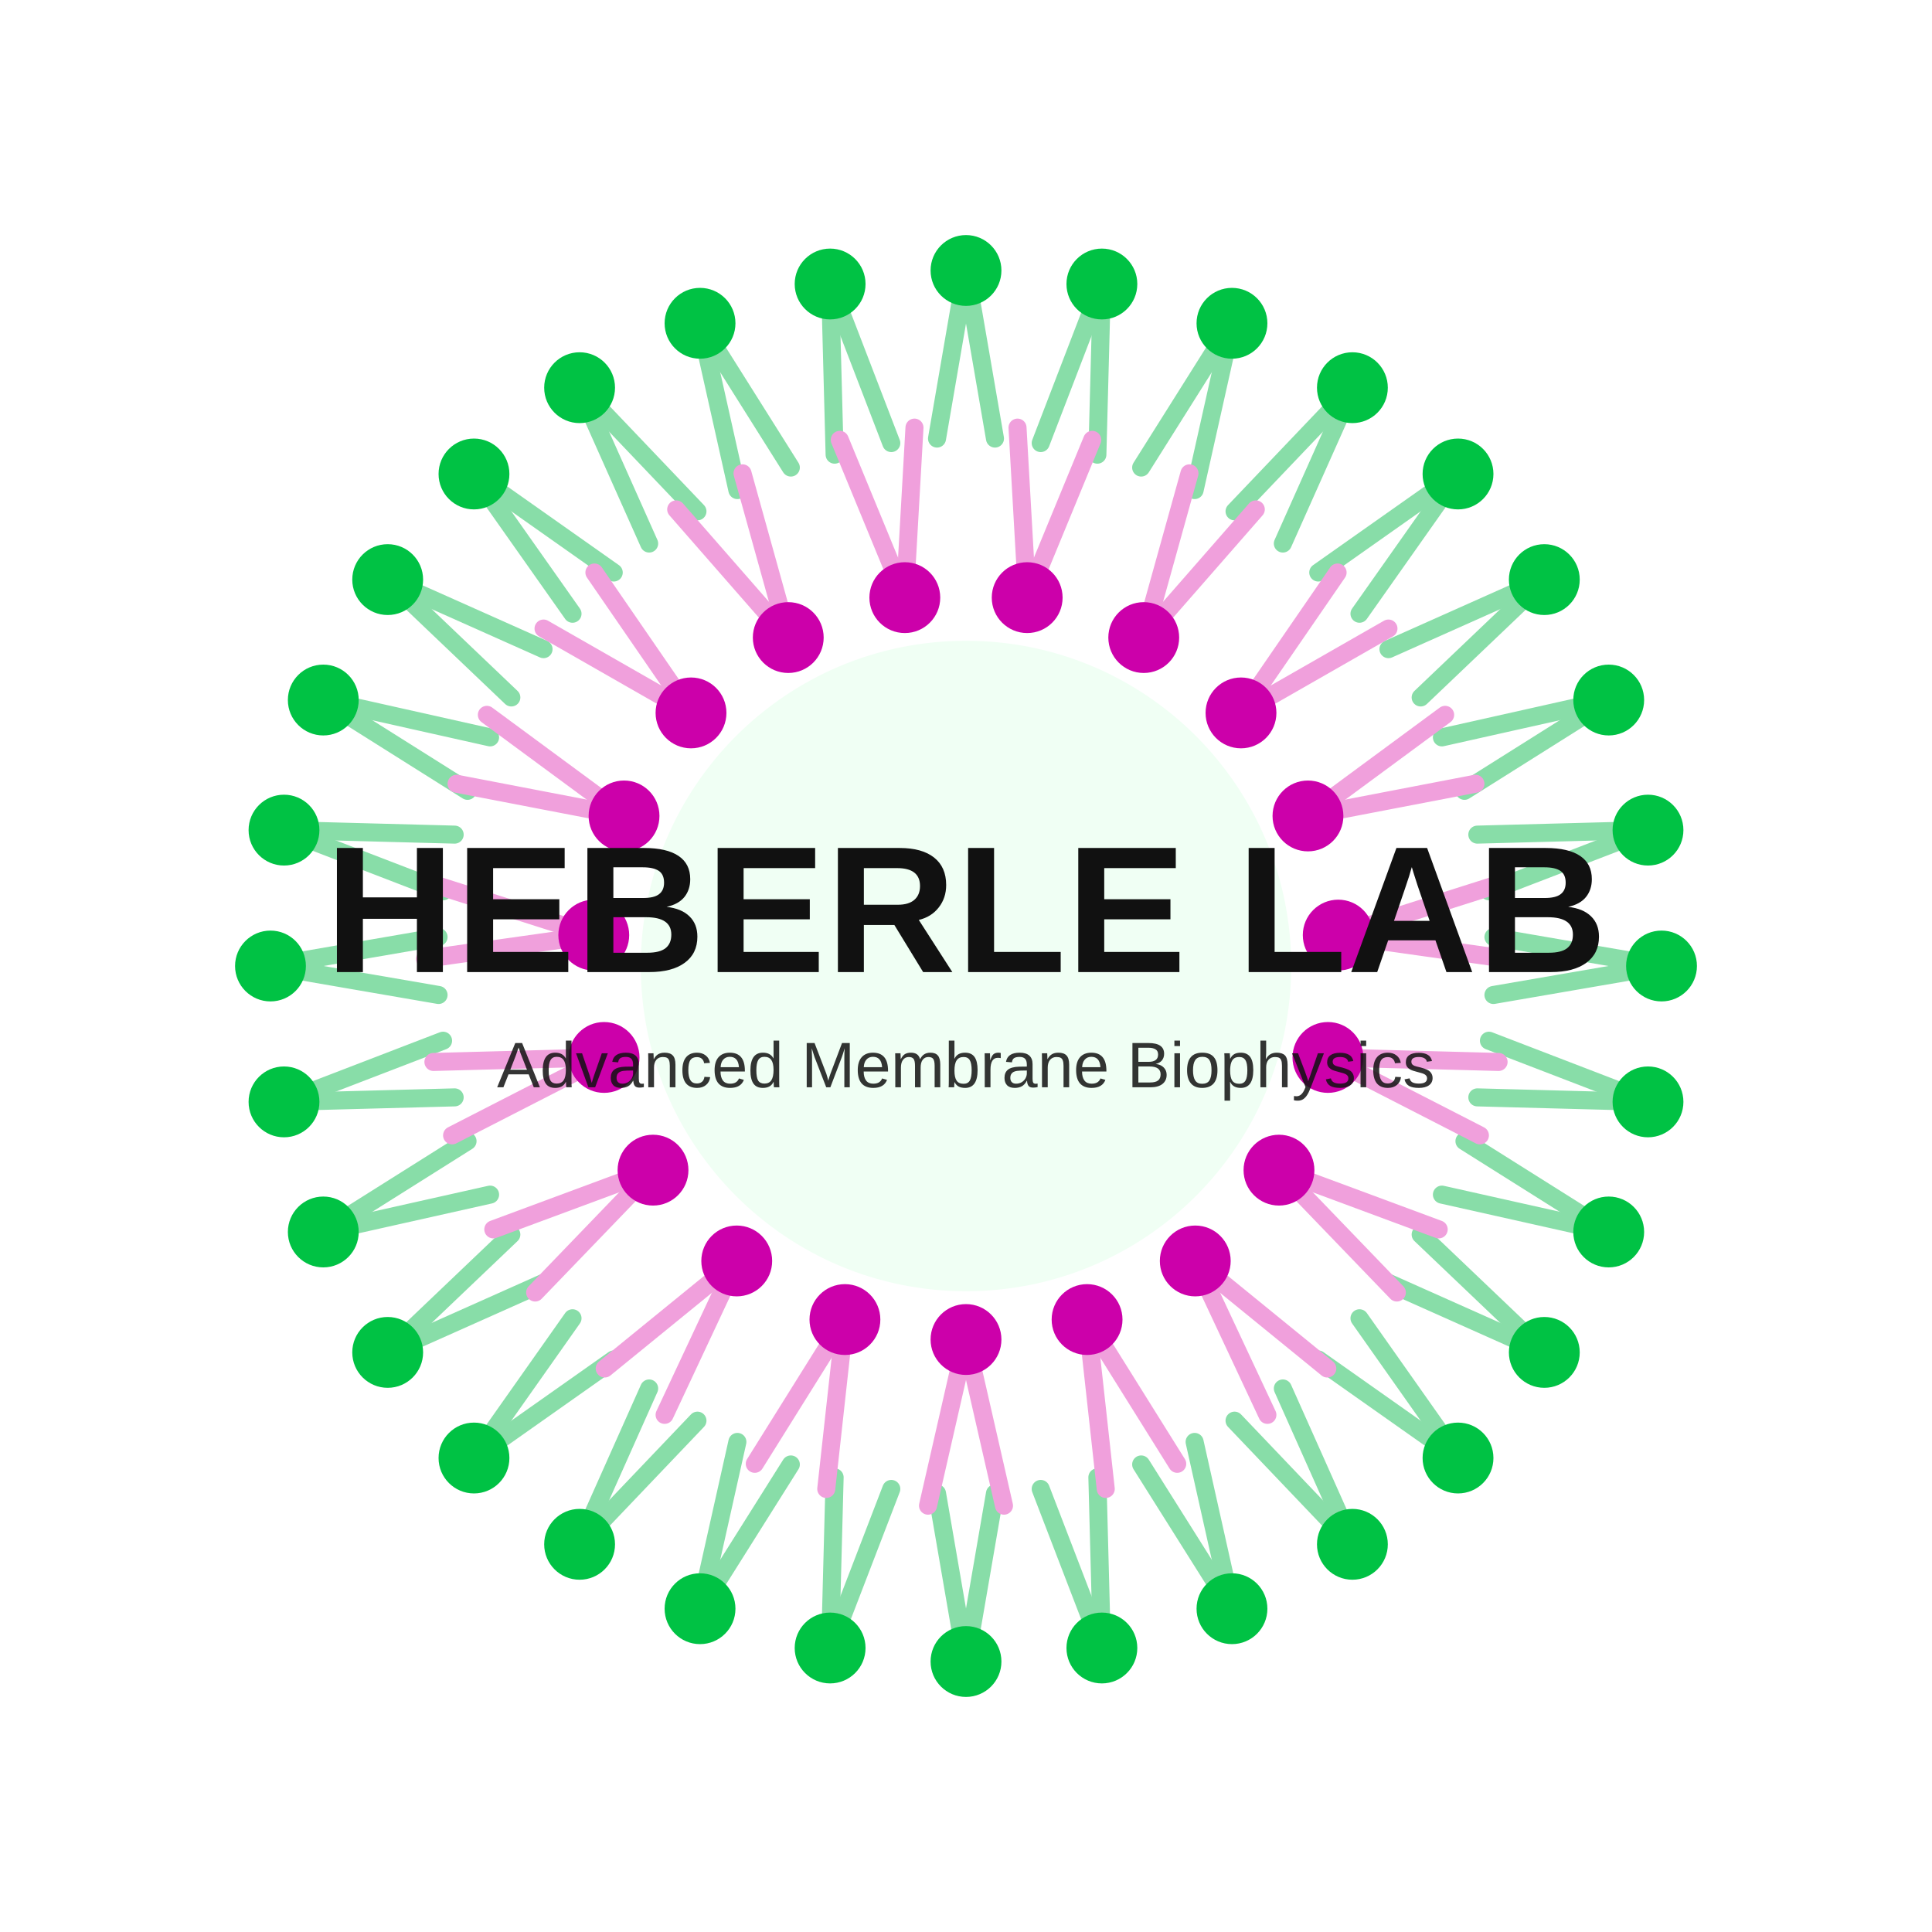
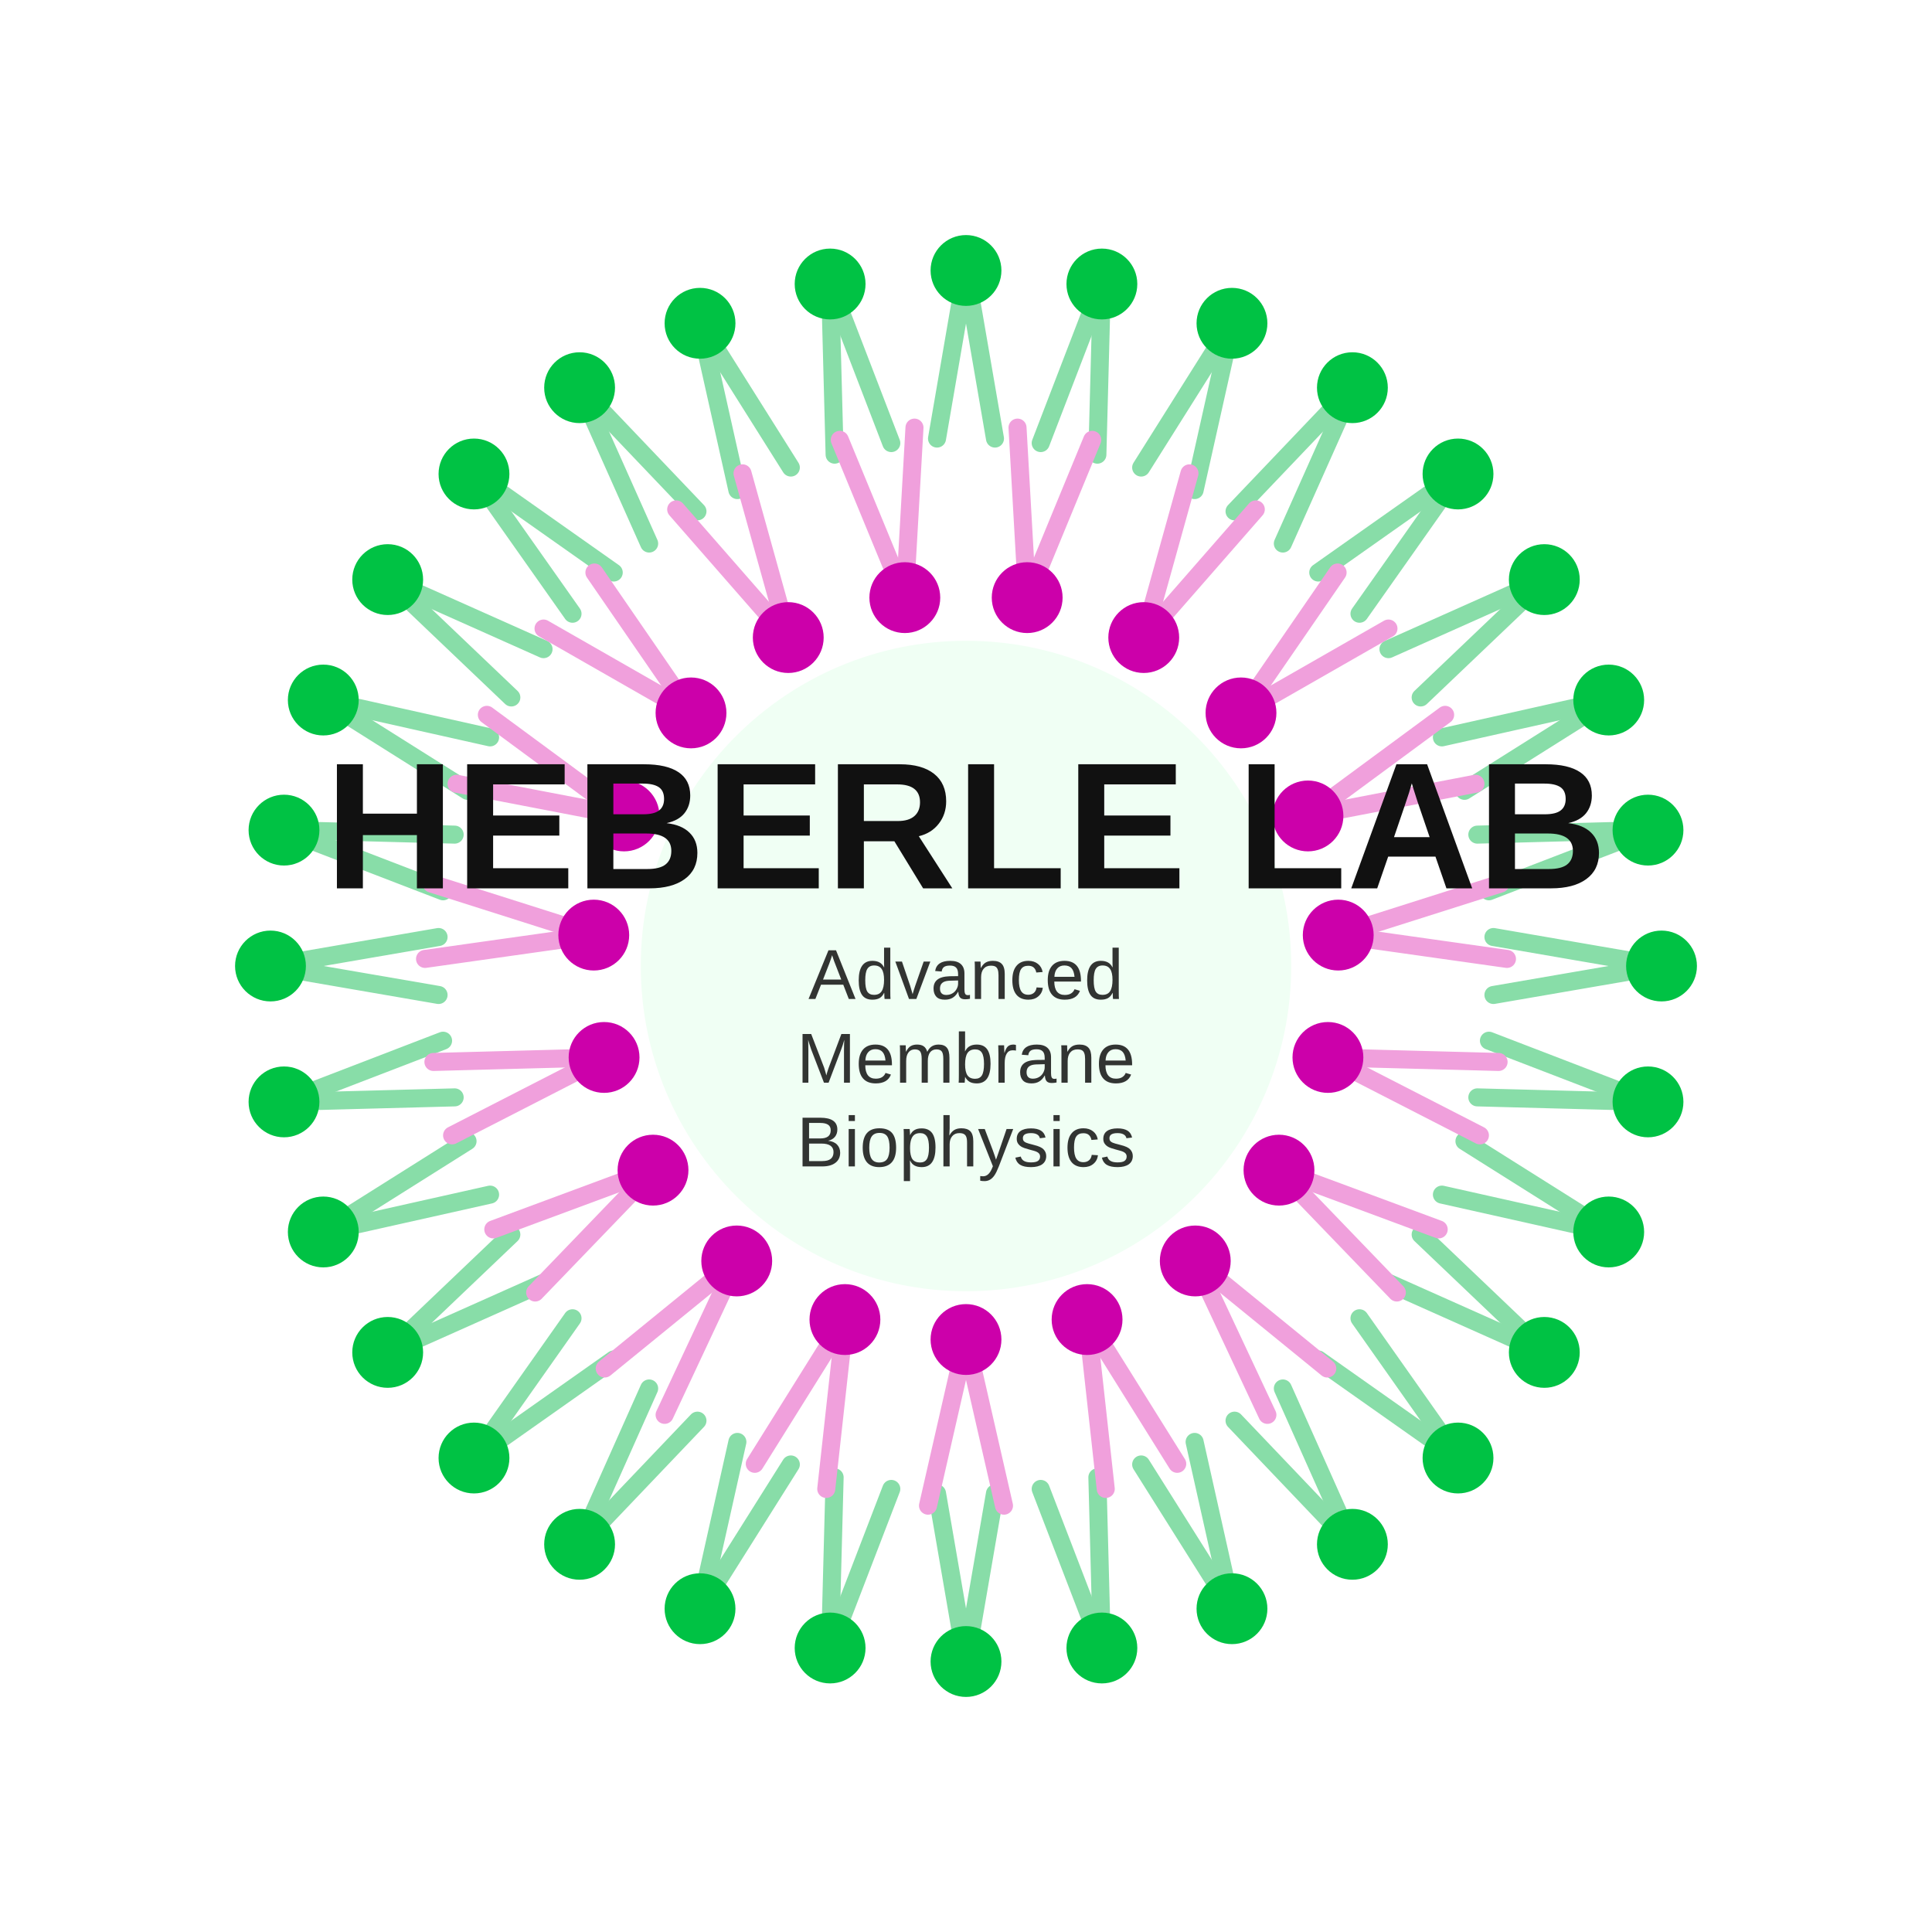
<svg xmlns="http://www.w3.org/2000/svg" viewBox="0 0 300 300" width="300" height="300">
  <circle cx="150" cy="150" r="50.5" fill="#F0FFF4" />
  <line x1="150.0" y1="42.0" x2="145.5" y2="68.1" stroke="#88DDA8" stroke-width="2.8" stroke-linecap="round" />
  <line x1="150.0" y1="42.0" x2="154.5" y2="68.1" stroke="#88DDA8" stroke-width="2.8" stroke-linecap="round" />
  <circle cx="150.0" cy="42.0" r="5.5" fill="#00C244" />
  <line x1="171.1" y1="44.1" x2="161.6" y2="68.8" stroke="#88DDA8" stroke-width="2.8" stroke-linecap="round" />
  <line x1="171.1" y1="44.1" x2="170.4" y2="70.6" stroke="#88DDA8" stroke-width="2.8" stroke-linecap="round" />
  <circle cx="171.1" cy="44.1" r="5.5" fill="#00C244" />
  <line x1="191.3" y1="50.2" x2="177.2" y2="72.6" stroke="#88DDA8" stroke-width="2.8" stroke-linecap="round" />
  <line x1="191.3" y1="50.2" x2="185.5" y2="76.1" stroke="#88DDA8" stroke-width="2.8" stroke-linecap="round" />
  <circle cx="191.3" cy="50.2" r="5.5" fill="#00C244" />
  <line x1="210.0" y1="60.2" x2="191.7" y2="79.4" stroke="#88DDA8" stroke-width="2.8" stroke-linecap="round" />
  <line x1="210.0" y1="60.2" x2="199.2" y2="84.4" stroke="#88DDA8" stroke-width="2.8" stroke-linecap="round" />
  <circle cx="210.0" cy="60.2" r="5.5" fill="#00C244" />
  <line x1="226.4" y1="73.6" x2="204.7" y2="88.9" stroke="#88DDA8" stroke-width="2.8" stroke-linecap="round" />
  <line x1="226.4" y1="73.6" x2="211.1" y2="95.3" stroke="#88DDA8" stroke-width="2.8" stroke-linecap="round" />
  <circle cx="226.4" cy="73.6" r="5.5" fill="#00C244" />
  <line x1="239.8" y1="90.0" x2="215.6" y2="100.8" stroke="#88DDA8" stroke-width="2.8" stroke-linecap="round" />
  <line x1="239.8" y1="90.0" x2="220.6" y2="108.3" stroke="#88DDA8" stroke-width="2.8" stroke-linecap="round" />
  <circle cx="239.8" cy="90.0" r="5.5" fill="#00C244" />
  <line x1="249.8" y1="108.7" x2="223.9" y2="114.5" stroke="#88DDA8" stroke-width="2.8" stroke-linecap="round" />
  <line x1="249.8" y1="108.7" x2="227.4" y2="122.8" stroke="#88DDA8" stroke-width="2.8" stroke-linecap="round" />
  <circle cx="249.8" cy="108.7" r="5.5" fill="#00C244" />
  <line x1="255.9" y1="128.9" x2="229.4" y2="129.6" stroke="#88DDA8" stroke-width="2.8" stroke-linecap="round" />
  <line x1="255.9" y1="128.9" x2="231.2" y2="138.4" stroke="#88DDA8" stroke-width="2.8" stroke-linecap="round" />
  <circle cx="255.9" cy="128.9" r="5.5" fill="#00C244" />
  <line x1="258.0" y1="150.0" x2="231.9" y2="145.5" stroke="#88DDA8" stroke-width="2.8" stroke-linecap="round" />
  <line x1="258.0" y1="150.0" x2="231.9" y2="154.5" stroke="#88DDA8" stroke-width="2.8" stroke-linecap="round" />
  <circle cx="258.0" cy="150.0" r="5.5" fill="#00C244" />
  <line x1="255.9" y1="171.1" x2="231.2" y2="161.6" stroke="#88DDA8" stroke-width="2.8" stroke-linecap="round" />
  <line x1="255.9" y1="171.1" x2="229.4" y2="170.4" stroke="#88DDA8" stroke-width="2.8" stroke-linecap="round" />
  <circle cx="255.9" cy="171.1" r="5.5" fill="#00C244" />
  <line x1="249.8" y1="191.3" x2="227.4" y2="177.2" stroke="#88DDA8" stroke-width="2.8" stroke-linecap="round" />
  <line x1="249.8" y1="191.3" x2="223.9" y2="185.5" stroke="#88DDA8" stroke-width="2.8" stroke-linecap="round" />
  <circle cx="249.8" cy="191.3" r="5.5" fill="#00C244" />
  <line x1="239.8" y1="210.0" x2="220.6" y2="191.7" stroke="#88DDA8" stroke-width="2.8" stroke-linecap="round" />
  <line x1="239.8" y1="210.0" x2="215.6" y2="199.2" stroke="#88DDA8" stroke-width="2.8" stroke-linecap="round" />
  <circle cx="239.8" cy="210.0" r="5.5" fill="#00C244" />
  <line x1="226.4" y1="226.4" x2="211.1" y2="204.7" stroke="#88DDA8" stroke-width="2.8" stroke-linecap="round" />
  <line x1="226.4" y1="226.4" x2="204.7" y2="211.1" stroke="#88DDA8" stroke-width="2.8" stroke-linecap="round" />
  <circle cx="226.4" cy="226.4" r="5.5" fill="#00C244" />
  <line x1="210.0" y1="239.8" x2="199.2" y2="215.6" stroke="#88DDA8" stroke-width="2.8" stroke-linecap="round" />
  <line x1="210.0" y1="239.8" x2="191.7" y2="220.6" stroke="#88DDA8" stroke-width="2.8" stroke-linecap="round" />
  <circle cx="210.0" cy="239.8" r="5.5" fill="#00C244" />
  <line x1="191.3" y1="249.8" x2="185.5" y2="223.9" stroke="#88DDA8" stroke-width="2.8" stroke-linecap="round" />
  <line x1="191.3" y1="249.8" x2="177.2" y2="227.4" stroke="#88DDA8" stroke-width="2.8" stroke-linecap="round" />
  <circle cx="191.3" cy="249.8" r="5.5" fill="#00C244" />
  <line x1="171.1" y1="255.9" x2="170.4" y2="229.4" stroke="#88DDA8" stroke-width="2.8" stroke-linecap="round" />
  <line x1="171.1" y1="255.9" x2="161.6" y2="231.2" stroke="#88DDA8" stroke-width="2.8" stroke-linecap="round" />
  <circle cx="171.1" cy="255.9" r="5.5" fill="#00C244" />
  <line x1="150.0" y1="258.0" x2="154.5" y2="231.9" stroke="#88DDA8" stroke-width="2.8" stroke-linecap="round" />
  <line x1="150.0" y1="258.0" x2="145.5" y2="231.9" stroke="#88DDA8" stroke-width="2.8" stroke-linecap="round" />
  <circle cx="150.0" cy="258.0" r="5.5" fill="#00C244" />
  <line x1="128.9" y1="255.9" x2="138.4" y2="231.2" stroke="#88DDA8" stroke-width="2.8" stroke-linecap="round" />
  <line x1="128.9" y1="255.9" x2="129.6" y2="229.4" stroke="#88DDA8" stroke-width="2.8" stroke-linecap="round" />
  <circle cx="128.9" cy="255.9" r="5.5" fill="#00C244" />
  <line x1="108.7" y1="249.8" x2="122.8" y2="227.4" stroke="#88DDA8" stroke-width="2.8" stroke-linecap="round" />
  <line x1="108.7" y1="249.8" x2="114.5" y2="223.9" stroke="#88DDA8" stroke-width="2.8" stroke-linecap="round" />
  <circle cx="108.7" cy="249.8" r="5.5" fill="#00C244" />
  <line x1="90.0" y1="239.8" x2="108.3" y2="220.6" stroke="#88DDA8" stroke-width="2.8" stroke-linecap="round" />
  <line x1="90.0" y1="239.8" x2="100.8" y2="215.6" stroke="#88DDA8" stroke-width="2.8" stroke-linecap="round" />
  <circle cx="90.0" cy="239.8" r="5.5" fill="#00C244" />
  <line x1="73.6" y1="226.4" x2="95.3" y2="211.1" stroke="#88DDA8" stroke-width="2.8" stroke-linecap="round" />
  <line x1="73.6" y1="226.4" x2="88.9" y2="204.7" stroke="#88DDA8" stroke-width="2.8" stroke-linecap="round" />
  <circle cx="73.6" cy="226.4" r="5.5" fill="#00C244" />
  <line x1="60.2" y1="210.0" x2="84.4" y2="199.2" stroke="#88DDA8" stroke-width="2.8" stroke-linecap="round" />
  <line x1="60.2" y1="210.0" x2="79.4" y2="191.7" stroke="#88DDA8" stroke-width="2.8" stroke-linecap="round" />
  <circle cx="60.2" cy="210.0" r="5.5" fill="#00C244" />
  <line x1="50.2" y1="191.3" x2="76.1" y2="185.5" stroke="#88DDA8" stroke-width="2.8" stroke-linecap="round" />
  <line x1="50.2" y1="191.3" x2="72.6" y2="177.2" stroke="#88DDA8" stroke-width="2.8" stroke-linecap="round" />
  <circle cx="50.2" cy="191.3" r="5.5" fill="#00C244" />
  <line x1="44.1" y1="171.1" x2="70.6" y2="170.4" stroke="#88DDA8" stroke-width="2.8" stroke-linecap="round" />
  <line x1="44.1" y1="171.1" x2="68.8" y2="161.6" stroke="#88DDA8" stroke-width="2.8" stroke-linecap="round" />
  <circle cx="44.1" cy="171.1" r="5.5" fill="#00C244" />
  <line x1="42.0" y1="150.0" x2="68.1" y2="154.5" stroke="#88DDA8" stroke-width="2.8" stroke-linecap="round" />
  <line x1="42.0" y1="150.0" x2="68.1" y2="145.5" stroke="#88DDA8" stroke-width="2.8" stroke-linecap="round" />
  <circle cx="42.0" cy="150.0" r="5.5" fill="#00C244" />
  <line x1="44.1" y1="128.9" x2="68.8" y2="138.4" stroke="#88DDA8" stroke-width="2.8" stroke-linecap="round" />
  <line x1="44.1" y1="128.9" x2="70.6" y2="129.6" stroke="#88DDA8" stroke-width="2.8" stroke-linecap="round" />
  <circle cx="44.1" cy="128.9" r="5.5" fill="#00C244" />
  <line x1="50.2" y1="108.7" x2="72.6" y2="122.8" stroke="#88DDA8" stroke-width="2.8" stroke-linecap="round" />
  <line x1="50.2" y1="108.7" x2="76.1" y2="114.5" stroke="#88DDA8" stroke-width="2.8" stroke-linecap="round" />
  <circle cx="50.2" cy="108.7" r="5.5" fill="#00C244" />
  <line x1="60.2" y1="90.0" x2="79.4" y2="108.3" stroke="#88DDA8" stroke-width="2.8" stroke-linecap="round" />
  <line x1="60.2" y1="90.0" x2="84.4" y2="100.8" stroke="#88DDA8" stroke-width="2.8" stroke-linecap="round" />
  <circle cx="60.2" cy="90.0" r="5.5" fill="#00C244" />
  <line x1="73.6" y1="73.6" x2="88.9" y2="95.3" stroke="#88DDA8" stroke-width="2.8" stroke-linecap="round" />
  <line x1="73.6" y1="73.6" x2="95.3" y2="88.9" stroke="#88DDA8" stroke-width="2.8" stroke-linecap="round" />
  <circle cx="73.6" cy="73.6" r="5.5" fill="#00C244" />
  <line x1="90.0" y1="60.2" x2="100.8" y2="84.4" stroke="#88DDA8" stroke-width="2.8" stroke-linecap="round" />
  <line x1="90.0" y1="60.2" x2="108.3" y2="79.4" stroke="#88DDA8" stroke-width="2.8" stroke-linecap="round" />
  <circle cx="90.0" cy="60.2" r="5.5" fill="#00C244" />
  <line x1="108.7" y1="50.2" x2="114.5" y2="76.1" stroke="#88DDA8" stroke-width="2.8" stroke-linecap="round" />
  <line x1="108.7" y1="50.2" x2="122.8" y2="72.6" stroke="#88DDA8" stroke-width="2.8" stroke-linecap="round" />
  <circle cx="108.7" cy="50.2" r="5.5" fill="#00C244" />
  <line x1="128.9" y1="44.1" x2="129.6" y2="70.6" stroke="#88DDA8" stroke-width="2.8" stroke-linecap="round" />
  <line x1="128.9" y1="44.1" x2="138.4" y2="68.8" stroke="#88DDA8" stroke-width="2.8" stroke-linecap="round" />
  <circle cx="128.9" cy="44.1" r="5.5" fill="#00C244" />
  <line x1="159.5" y1="92.8" x2="158.0" y2="66.4" stroke="#F0A0DC" stroke-width="2.8" stroke-linecap="round" />
  <line x1="159.5" y1="92.8" x2="169.6" y2="68.3" stroke="#F0A0DC" stroke-width="2.8" stroke-linecap="round" />
  <circle cx="159.5" cy="92.8" r="5.5" fill="#CC00AA" />
  <line x1="177.6" y1="99.0" x2="184.7" y2="73.5" stroke="#F0A0DC" stroke-width="2.8" stroke-linecap="round" />
  <line x1="177.6" y1="99.0" x2="195.0" y2="79.1" stroke="#F0A0DC" stroke-width="2.8" stroke-linecap="round" />
  <circle cx="177.6" cy="99.0" r="5.5" fill="#CC00AA" />
  <line x1="192.7" y1="110.7" x2="207.7" y2="88.9" stroke="#F0A0DC" stroke-width="2.8" stroke-linecap="round" />
  <line x1="192.7" y1="110.7" x2="215.6" y2="97.6" stroke="#F0A0DC" stroke-width="2.8" stroke-linecap="round" />
  <circle cx="192.7" cy="110.7" r="5.5" fill="#CC00AA" />
  <line x1="203.1" y1="126.7" x2="224.4" y2="111.0" stroke="#F0A0DC" stroke-width="2.8" stroke-linecap="round" />
  <line x1="203.1" y1="126.7" x2="229.1" y2="121.7" stroke="#F0A0DC" stroke-width="2.8" stroke-linecap="round" />
  <circle cx="203.1" cy="126.7" r="5.5" fill="#CC00AA" />
  <line x1="207.8" y1="145.2" x2="233.0" y2="137.2" stroke="#F0A0DC" stroke-width="2.8" stroke-linecap="round" />
  <line x1="207.8" y1="145.2" x2="234.0" y2="148.9" stroke="#F0A0DC" stroke-width="2.8" stroke-linecap="round" />
  <circle cx="207.8" cy="145.2" r="5.5" fill="#CC00AA" />
  <line x1="206.2" y1="164.2" x2="232.7" y2="164.9" stroke="#F0A0DC" stroke-width="2.8" stroke-linecap="round" />
  <line x1="206.2" y1="164.2" x2="229.8" y2="176.3" stroke="#F0A0DC" stroke-width="2.8" stroke-linecap="round" />
  <circle cx="206.2" cy="164.2" r="5.5" fill="#CC00AA" />
  <line x1="198.6" y1="181.7" x2="223.4" y2="190.9" stroke="#F0A0DC" stroke-width="2.8" stroke-linecap="round" />
  <line x1="198.6" y1="181.7" x2="216.9" y2="200.7" stroke="#F0A0DC" stroke-width="2.8" stroke-linecap="round" />
  <circle cx="198.6" cy="181.7" r="5.5" fill="#CC00AA" />
  <line x1="185.6" y1="195.8" x2="206.1" y2="212.5" stroke="#F0A0DC" stroke-width="2.8" stroke-linecap="round" />
  <line x1="185.6" y1="195.8" x2="196.8" y2="219.7" stroke="#F0A0DC" stroke-width="2.8" stroke-linecap="round" />
  <circle cx="185.6" cy="195.8" r="5.5" fill="#CC00AA" />
  <line x1="168.8" y1="204.9" x2="182.8" y2="227.3" stroke="#F0A0DC" stroke-width="2.8" stroke-linecap="round" />
  <line x1="168.8" y1="204.9" x2="171.7" y2="231.2" stroke="#F0A0DC" stroke-width="2.8" stroke-linecap="round" />
  <circle cx="168.8" cy="204.9" r="5.5" fill="#CC00AA" />
  <line x1="150.0" y1="208.0" x2="155.9" y2="233.8" stroke="#F0A0DC" stroke-width="2.8" stroke-linecap="round" />
  <line x1="150.0" y1="208.0" x2="144.1" y2="233.8" stroke="#F0A0DC" stroke-width="2.8" stroke-linecap="round" />
  <circle cx="150.0" cy="208.0" r="5.5" fill="#CC00AA" />
  <line x1="131.2" y1="204.9" x2="128.3" y2="231.2" stroke="#F0A0DC" stroke-width="2.8" stroke-linecap="round" />
  <line x1="131.2" y1="204.9" x2="117.2" y2="227.3" stroke="#F0A0DC" stroke-width="2.8" stroke-linecap="round" />
  <circle cx="131.2" cy="204.9" r="5.5" fill="#CC00AA" />
  <line x1="114.4" y1="195.8" x2="103.2" y2="219.7" stroke="#F0A0DC" stroke-width="2.8" stroke-linecap="round" />
  <line x1="114.4" y1="195.8" x2="93.9" y2="212.5" stroke="#F0A0DC" stroke-width="2.8" stroke-linecap="round" />
  <circle cx="114.4" cy="195.8" r="5.5" fill="#CC00AA" />
  <line x1="101.4" y1="181.7" x2="83.1" y2="200.7" stroke="#F0A0DC" stroke-width="2.8" stroke-linecap="round" />
  <line x1="101.4" y1="181.7" x2="76.6" y2="190.9" stroke="#F0A0DC" stroke-width="2.8" stroke-linecap="round" />
  <circle cx="101.4" cy="181.7" r="5.5" fill="#CC00AA" />
  <line x1="93.8" y1="164.2" x2="70.2" y2="176.3" stroke="#F0A0DC" stroke-width="2.8" stroke-linecap="round" />
  <line x1="93.8" y1="164.2" x2="67.3" y2="164.9" stroke="#F0A0DC" stroke-width="2.8" stroke-linecap="round" />
  <circle cx="93.8" cy="164.2" r="5.5" fill="#CC00AA" />
  <line x1="92.2" y1="145.2" x2="66.0" y2="148.9" stroke="#F0A0DC" stroke-width="2.8" stroke-linecap="round" />
  <line x1="92.2" y1="145.2" x2="67.0" y2="137.2" stroke="#F0A0DC" stroke-width="2.8" stroke-linecap="round" />
  <circle cx="92.2" cy="145.2" r="5.5" fill="#CC00AA" />
  <line x1="96.9" y1="126.7" x2="70.9" y2="121.7" stroke="#F0A0DC" stroke-width="2.8" stroke-linecap="round" />
  <line x1="96.9" y1="126.7" x2="75.6" y2="111.0" stroke="#F0A0DC" stroke-width="2.8" stroke-linecap="round" />
  <circle cx="96.9" cy="126.7" r="5.5" fill="#CC00AA" />
  <line x1="107.3" y1="110.7" x2="84.4" y2="97.6" stroke="#F0A0DC" stroke-width="2.8" stroke-linecap="round" />
  <line x1="107.3" y1="110.7" x2="92.3" y2="88.9" stroke="#F0A0DC" stroke-width="2.8" stroke-linecap="round" />
  <circle cx="107.3" cy="110.7" r="5.5" fill="#CC00AA" />
  <line x1="122.4" y1="99.0" x2="105.0" y2="79.1" stroke="#F0A0DC" stroke-width="2.8" stroke-linecap="round" />
  <line x1="122.4" y1="99.0" x2="115.3" y2="73.5" stroke="#F0A0DC" stroke-width="2.8" stroke-linecap="round" />
  <circle cx="122.4" cy="99.0" r="5.5" fill="#CC00AA" />
  <line x1="140.5" y1="92.8" x2="130.4" y2="68.3" stroke="#F0A0DC" stroke-width="2.8" stroke-linecap="round" />
  <line x1="140.5" y1="92.8" x2="142.0" y2="66.4" stroke="#F0A0DC" stroke-width="2.8" stroke-linecap="round" />
  <circle cx="140.5" cy="92.8" r="5.5" fill="#CC00AA" />
-   <text x="150" y="143" text-anchor="middle" dominant-baseline="middle" font-family="Century Gothic, Futura, Trebuchet MS, Arial, sans-serif" font-size="28" font-weight="bold" fill="#111111" textLength="250" lengthAdjust="spacingAndGlyphs">HEBERLE LAB</text>
-   <text x="150" y="166" text-anchor="middle" dominant-baseline="middle" font-family="Century Gothic, Futura, Trebuchet MS, Arial, sans-serif" font-size="10" opacity="0.85" fill="#111111" textLength="200" lengthAdjust="spacingAndGlyphs">Advanced Membrane Biophysics</text>
+   <text x="150" y="130" text-anchor="middle" dominant-baseline="middle" font-family="Century Gothic, Futura, Trebuchet MS, Arial, sans-serif" font-size="28" font-weight="bold" fill="#111111" textLength="250" lengthAdjust="spacingAndGlyphs">HEBERLE LAB</text>
+   <text x="150" y="152" text-anchor="middle" dominant-baseline="middle" font-family="Century Gothic, Futura, Trebuchet MS, Arial, sans-serif" font-size="11" opacity="0.85" fill="#111111">Advanced</text>
+   <text x="150" y="165" text-anchor="middle" dominant-baseline="middle" font-family="Century Gothic, Futura, Trebuchet MS, Arial, sans-serif" font-size="11" opacity="0.85" fill="#111111">Membrane</text>
+   <text x="150" y="178" text-anchor="middle" dominant-baseline="middle" font-family="Century Gothic, Futura, Trebuchet MS, Arial, sans-serif" font-size="11" opacity="0.85" fill="#111111">Biophysics</text>
</svg>
